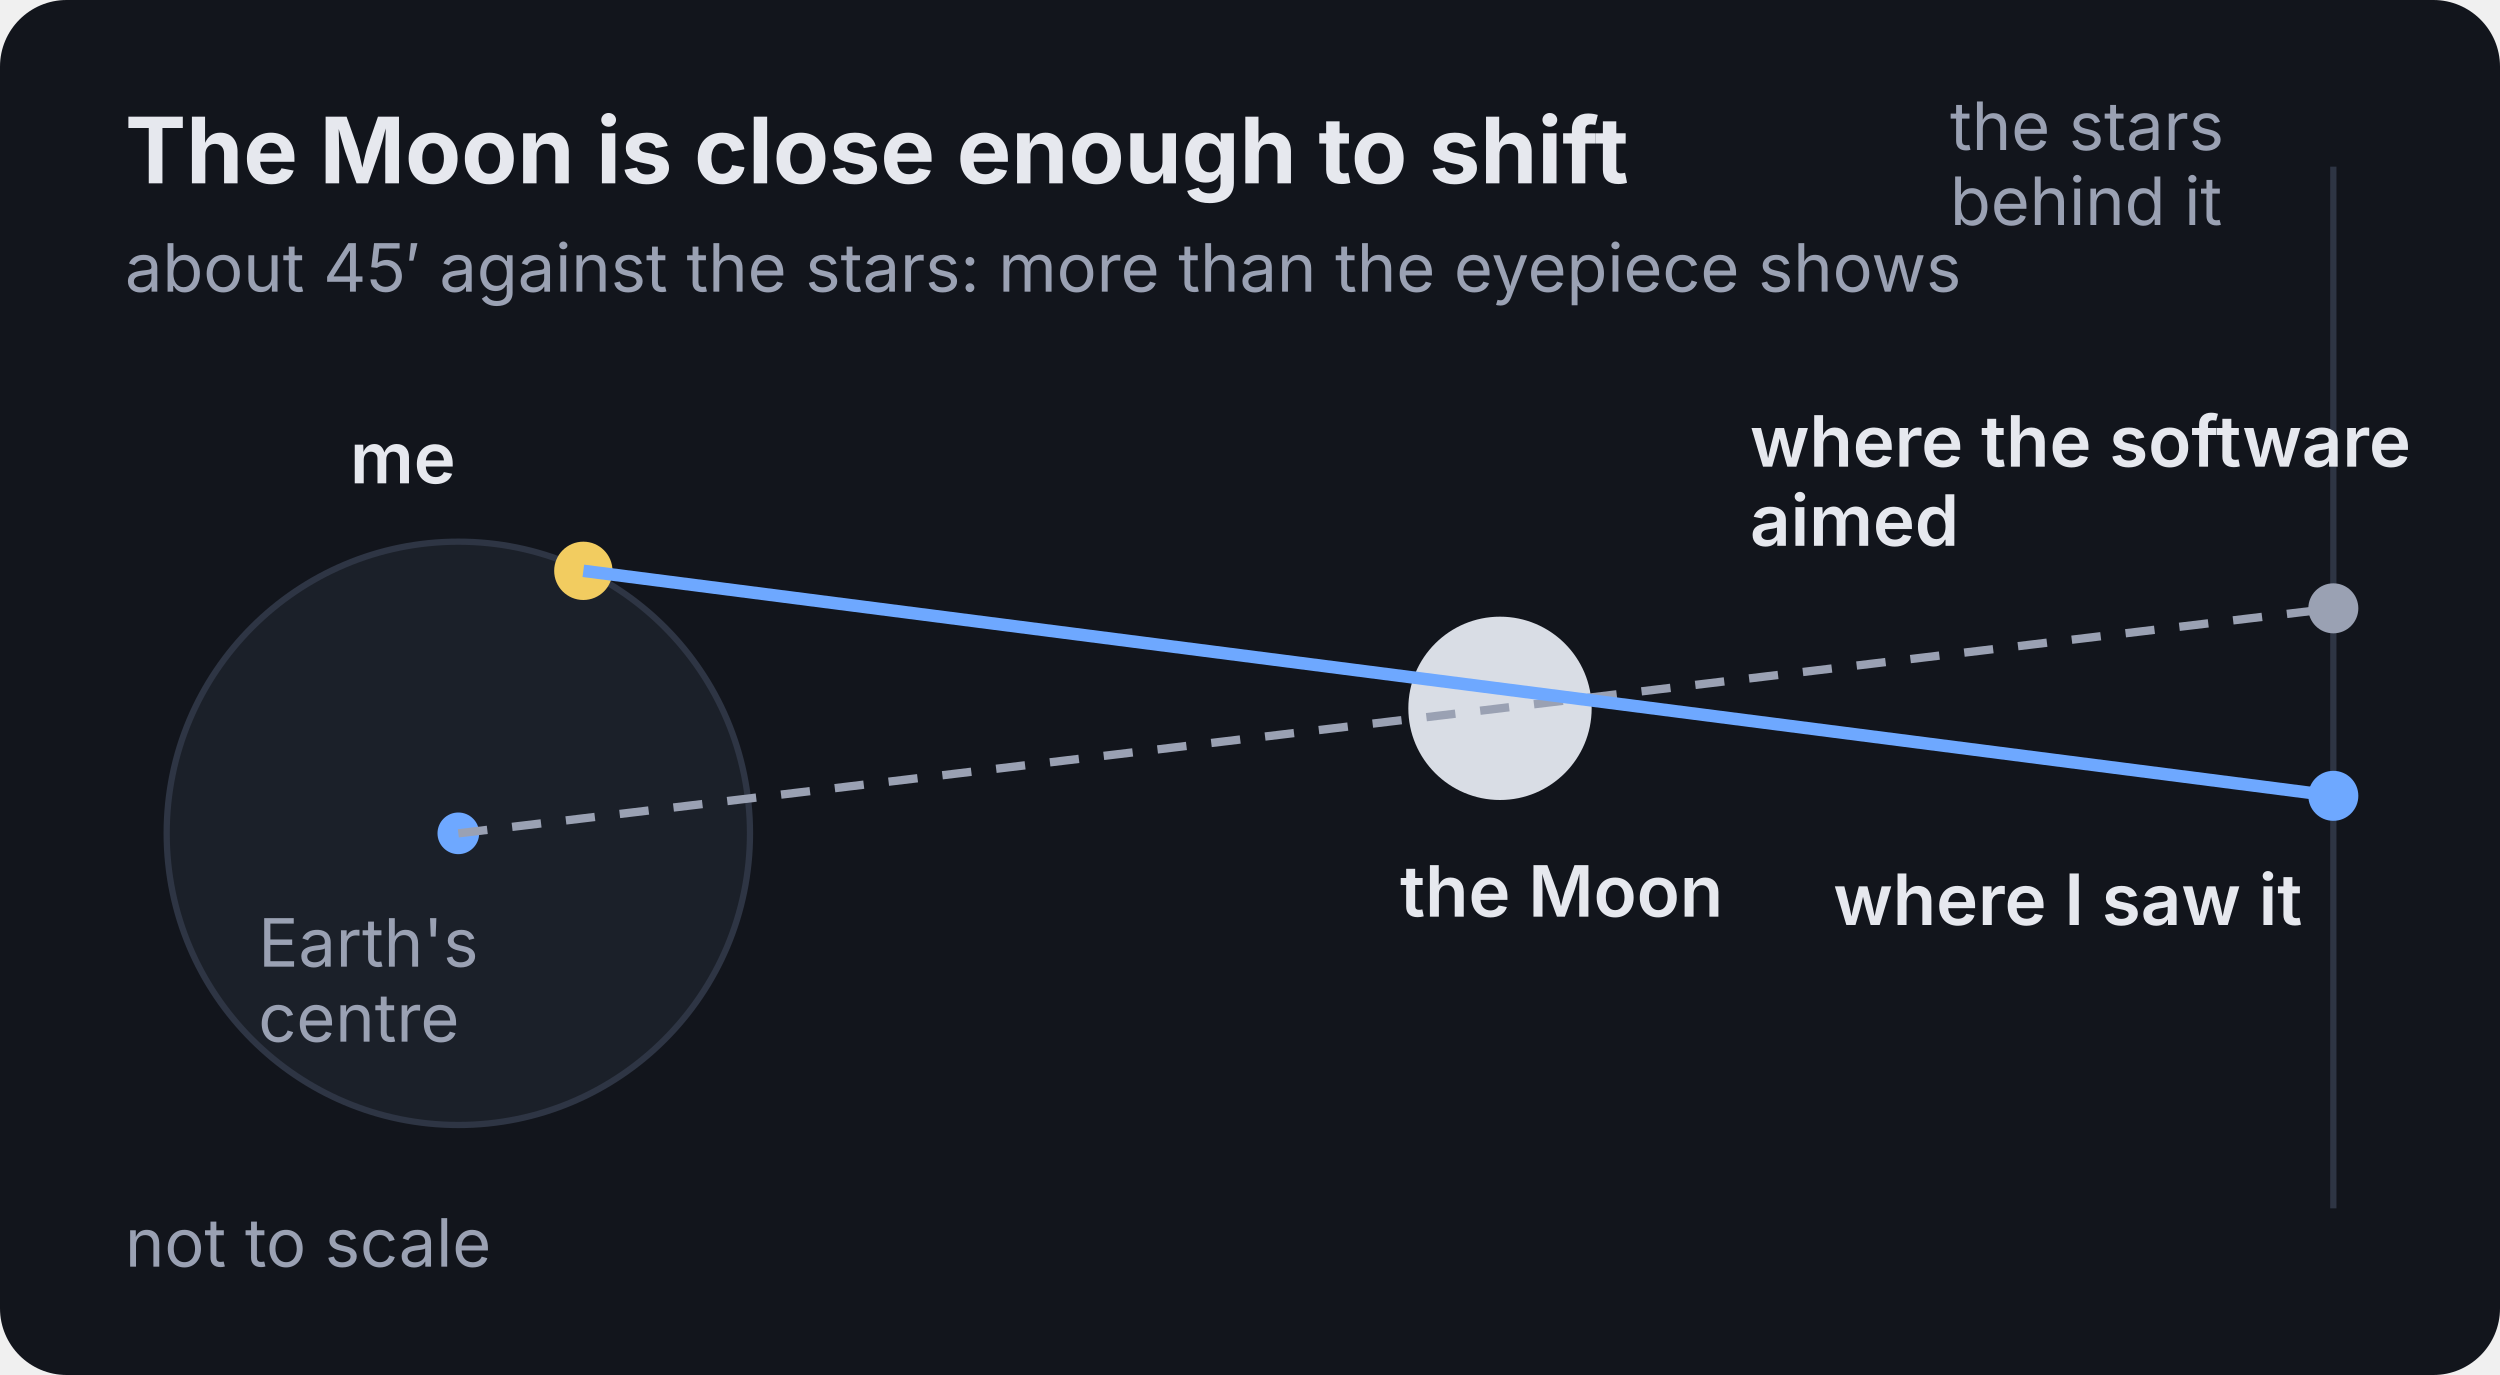
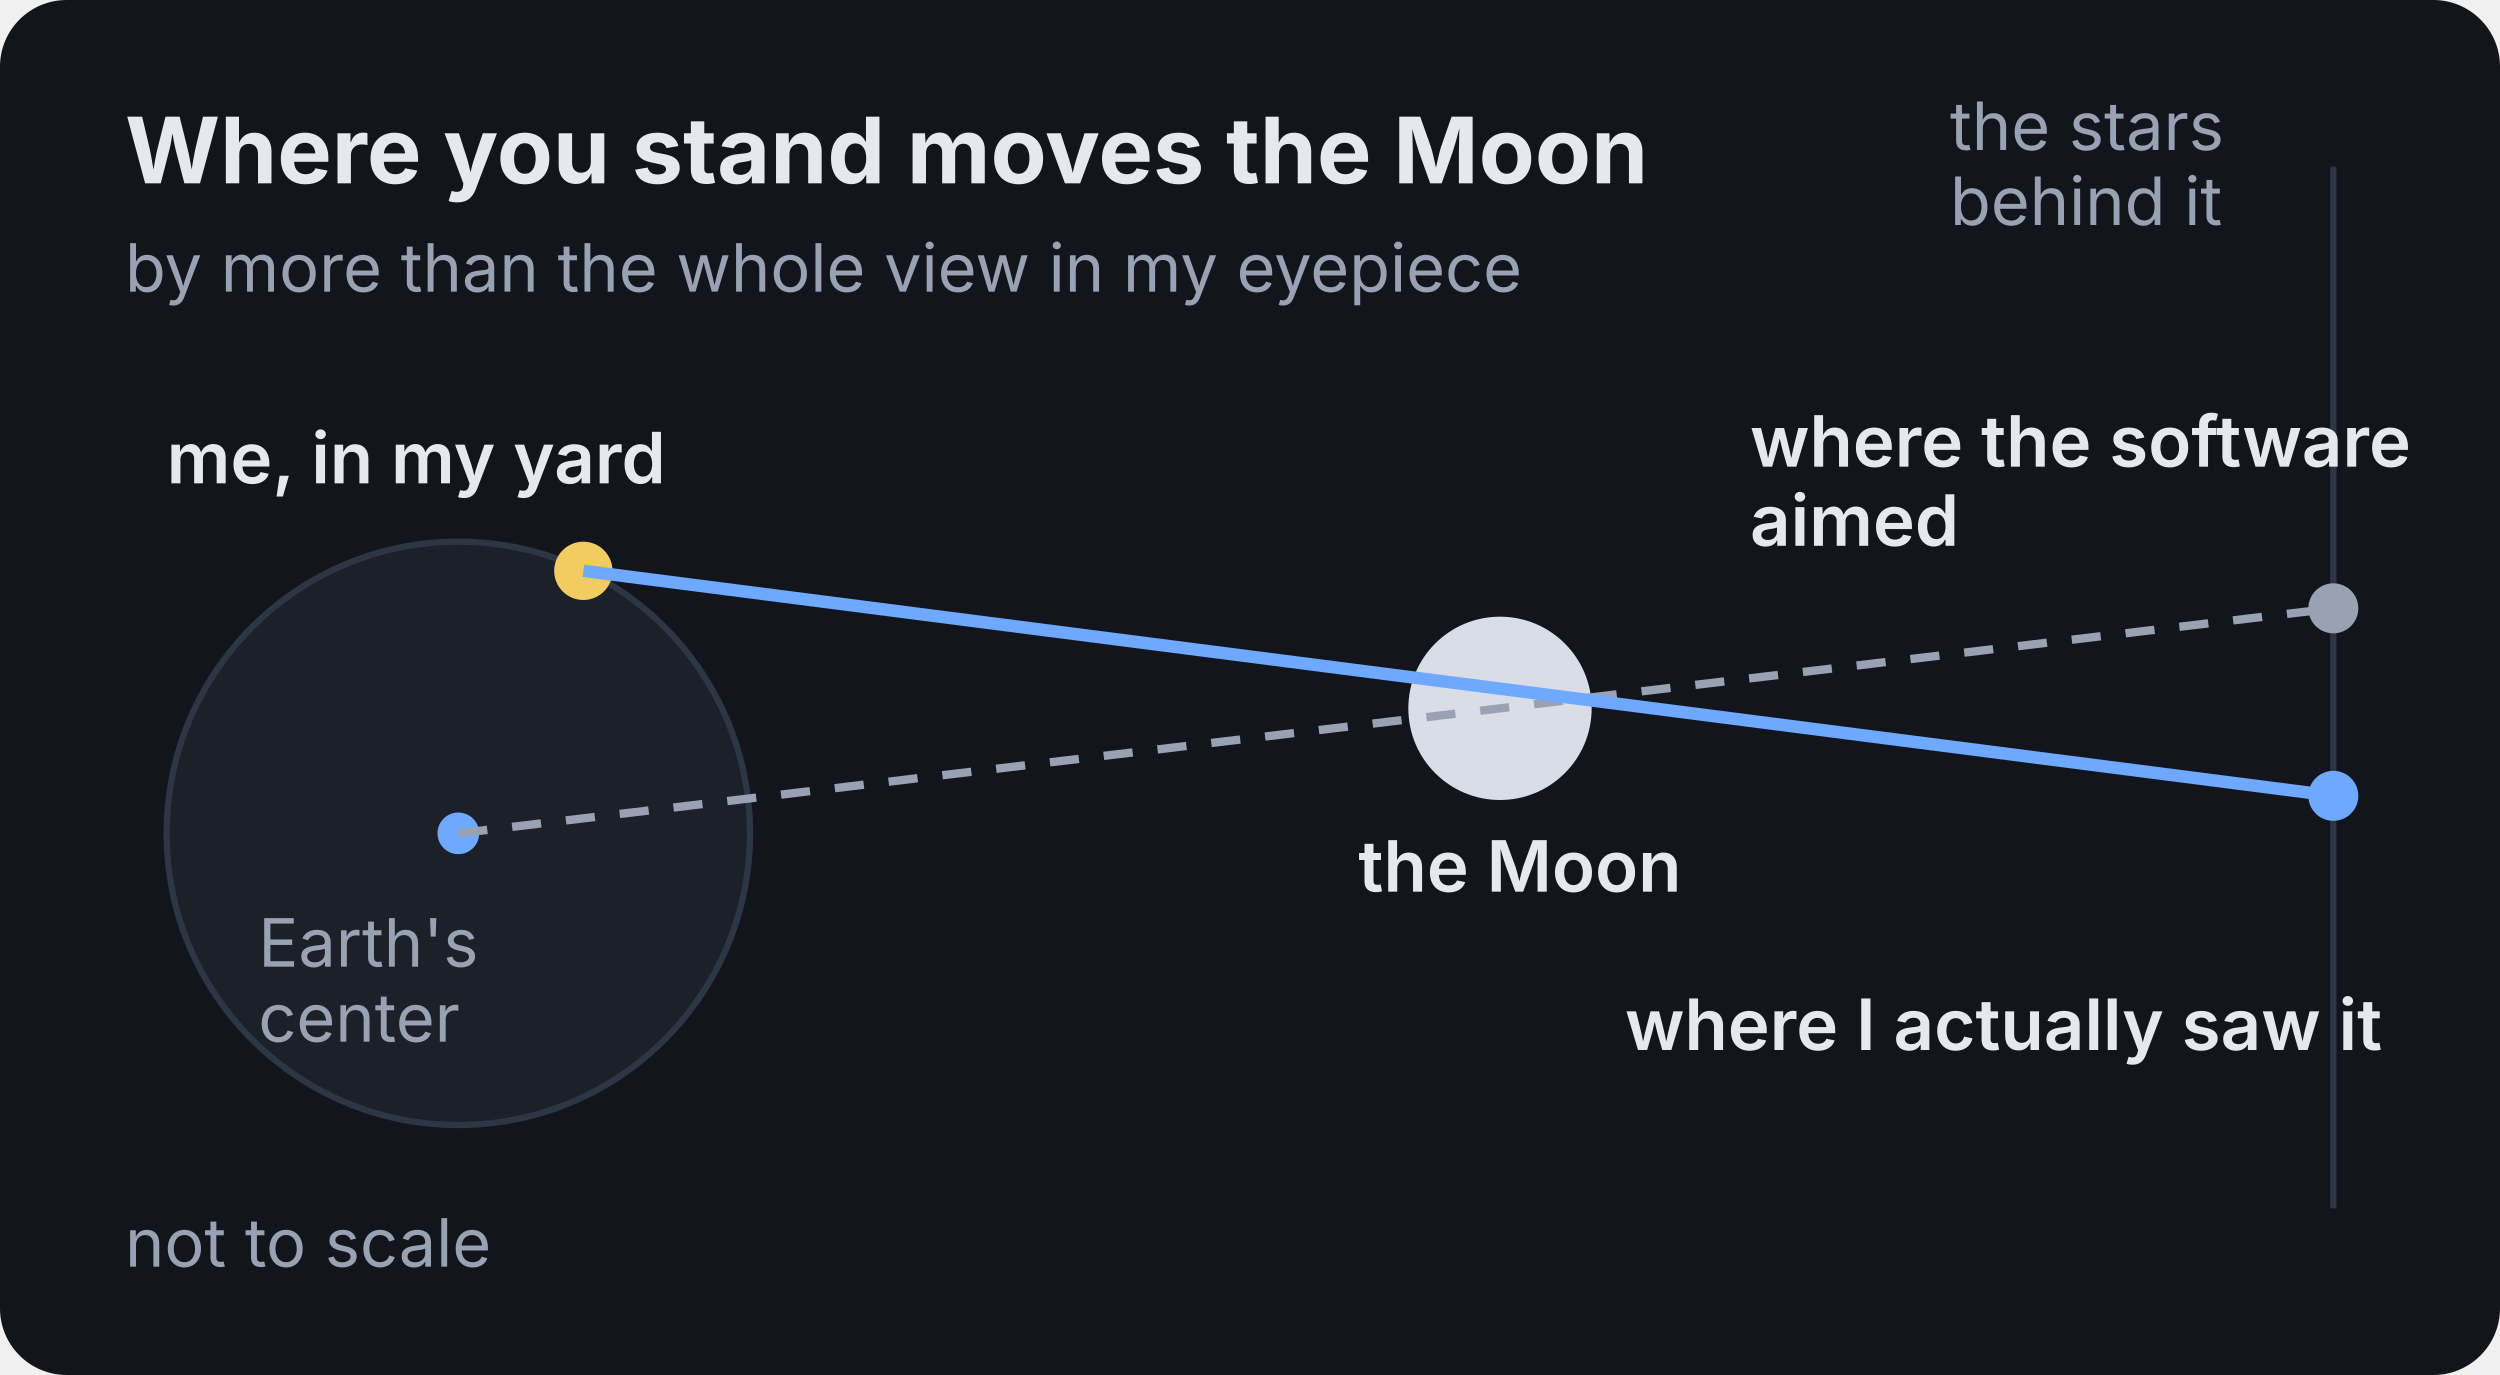
<svg xmlns="http://www.w3.org/2000/svg" viewBox="0 0 600 330" role="img" aria-label="Seen from Earth's centre and from my yard, the Moon lands in different places against the stars">
  <style>
.bg{fill:#12151c}.box{fill:#1b2029;stroke:#2e3544;stroke-width:1.5}.t{fill:#e6e8ee;font:700 22px -apple-system,system-ui,sans-serif}.d{fill:#9aa1b3;font:16px -apple-system,system-ui,sans-serif}.s{fill:#e6e8ee;font:600 17px -apple-system,system-ui,sans-serif}.n{fill:#6ea8ff;font:700 16px -apple-system,system-ui,sans-serif}.ln{stroke:#9aa1b3;stroke-width:2;fill:none}.ac{stroke:#6ea8ff;stroke-width:3;fill:none}.acf{fill:#6ea8ff}.warn{fill:#ff8a7a}.warns{stroke:#ff8a7a;stroke-width:3;fill:none}.faint{stroke:#2e3544;stroke-width:1.5;fill:none}.dash{stroke:#9aa1b3;stroke-width:2;fill:none;stroke-dasharray:7 6}.fill2{fill:#1b2029}
@media (prefers-color-scheme: light){.bg{fill:#fff}.box{fill:#f3f5f8;stroke:#dde1e8}.t{fill:#14171d}.d{fill:#5a6372}.s{fill:#14171d}.n{fill:#2457d6}.ln{stroke:#5a6372}.ac{stroke:#2457d6}.acf{fill:#2457d6}.warn{fill:#c9412e}.warns{stroke:#c9412e}.faint{stroke:#dde1e8}.dash{stroke:#5a6372}.fill2{fill:#f3f5f8}}
</style>
  <defs>
    <marker id="ah" viewBox="0 0 10 10" refX="8" refY="5" markerWidth="7" markerHeight="7" orient="auto-start-reverse">
      <path d="M0,0 L10,5 L0,10 z" class="acf" />
    </marker>
    <marker id="ahg" viewBox="0 0 10 10" refX="8" refY="5" markerWidth="7" markerHeight="7" orient="auto-start-reverse">
      <path d="M0,0 L10,5 L0,10 z" fill="#9aa1b3" />
    </marker>
  </defs>
  <rect class="bg" width="600" height="330" rx="16" />
  <circle class="fill2" cx="110" cy="200" r="70" style="stroke:#2e3544;stroke-width:1.5" />
  <circle class="acf" cx="110" cy="200" r="5" />
  <text class="d" x="62" y="232">Earth's</text>
-   <text class="d" x="62" y="250">centre</text>
+   <text class="d" x="62" y="250">center</text>
  <circle cx="140" cy="137" r="7" fill="#f2cc60" />
-   <text class="s" x="84" y="116">me</text>
+   <text class="s" x="40" y="116">me, in my yard</text>
  <circle cx="360" cy="170" r="22" fill="#d9dde5" />
-   <text class="s" x="336" y="220">the Moon</text>
+   <text class="s" x="326" y="214">the Moon</text>
  <line class="dash" x1="110" y1="200" x2="560" y2="146" />
  <line class="ac" x1="140" y1="137" x2="560" y2="191" />
  <line class="faint" x1="560" y1="40" x2="560" y2="290" />
  <text class="d" x="468" y="36">the stars</text>
  <text class="d" x="468" y="54">behind it</text>
  <circle class="acf" cx="560" cy="191" r="6" />
  <circle cx="560" cy="146" r="6" fill="#9aa1b3" />
  <text class="s" x="420" y="112">where the software</text>
  <text class="s" x="420" y="131">aimed</text>
-   <text class="s" x="440" y="222">where I saw it</text>
-   <text class="t" x="30" y="44">The Moon is close enough to shift</text>
-   <text class="d" x="30" y="70">about 45′ against the stars: more than the eyepiece shows</text>
+   <text class="s" x="390" y="252">where I actually saw it</text>
+   <text class="t" x="30" y="44">Where you stand moves the Moon</text>
+   <text class="d" x="30" y="70">by more than the whole view in my eyepiece</text>
  <text class="d" x="30" y="304">not to scale</text>
</svg>
